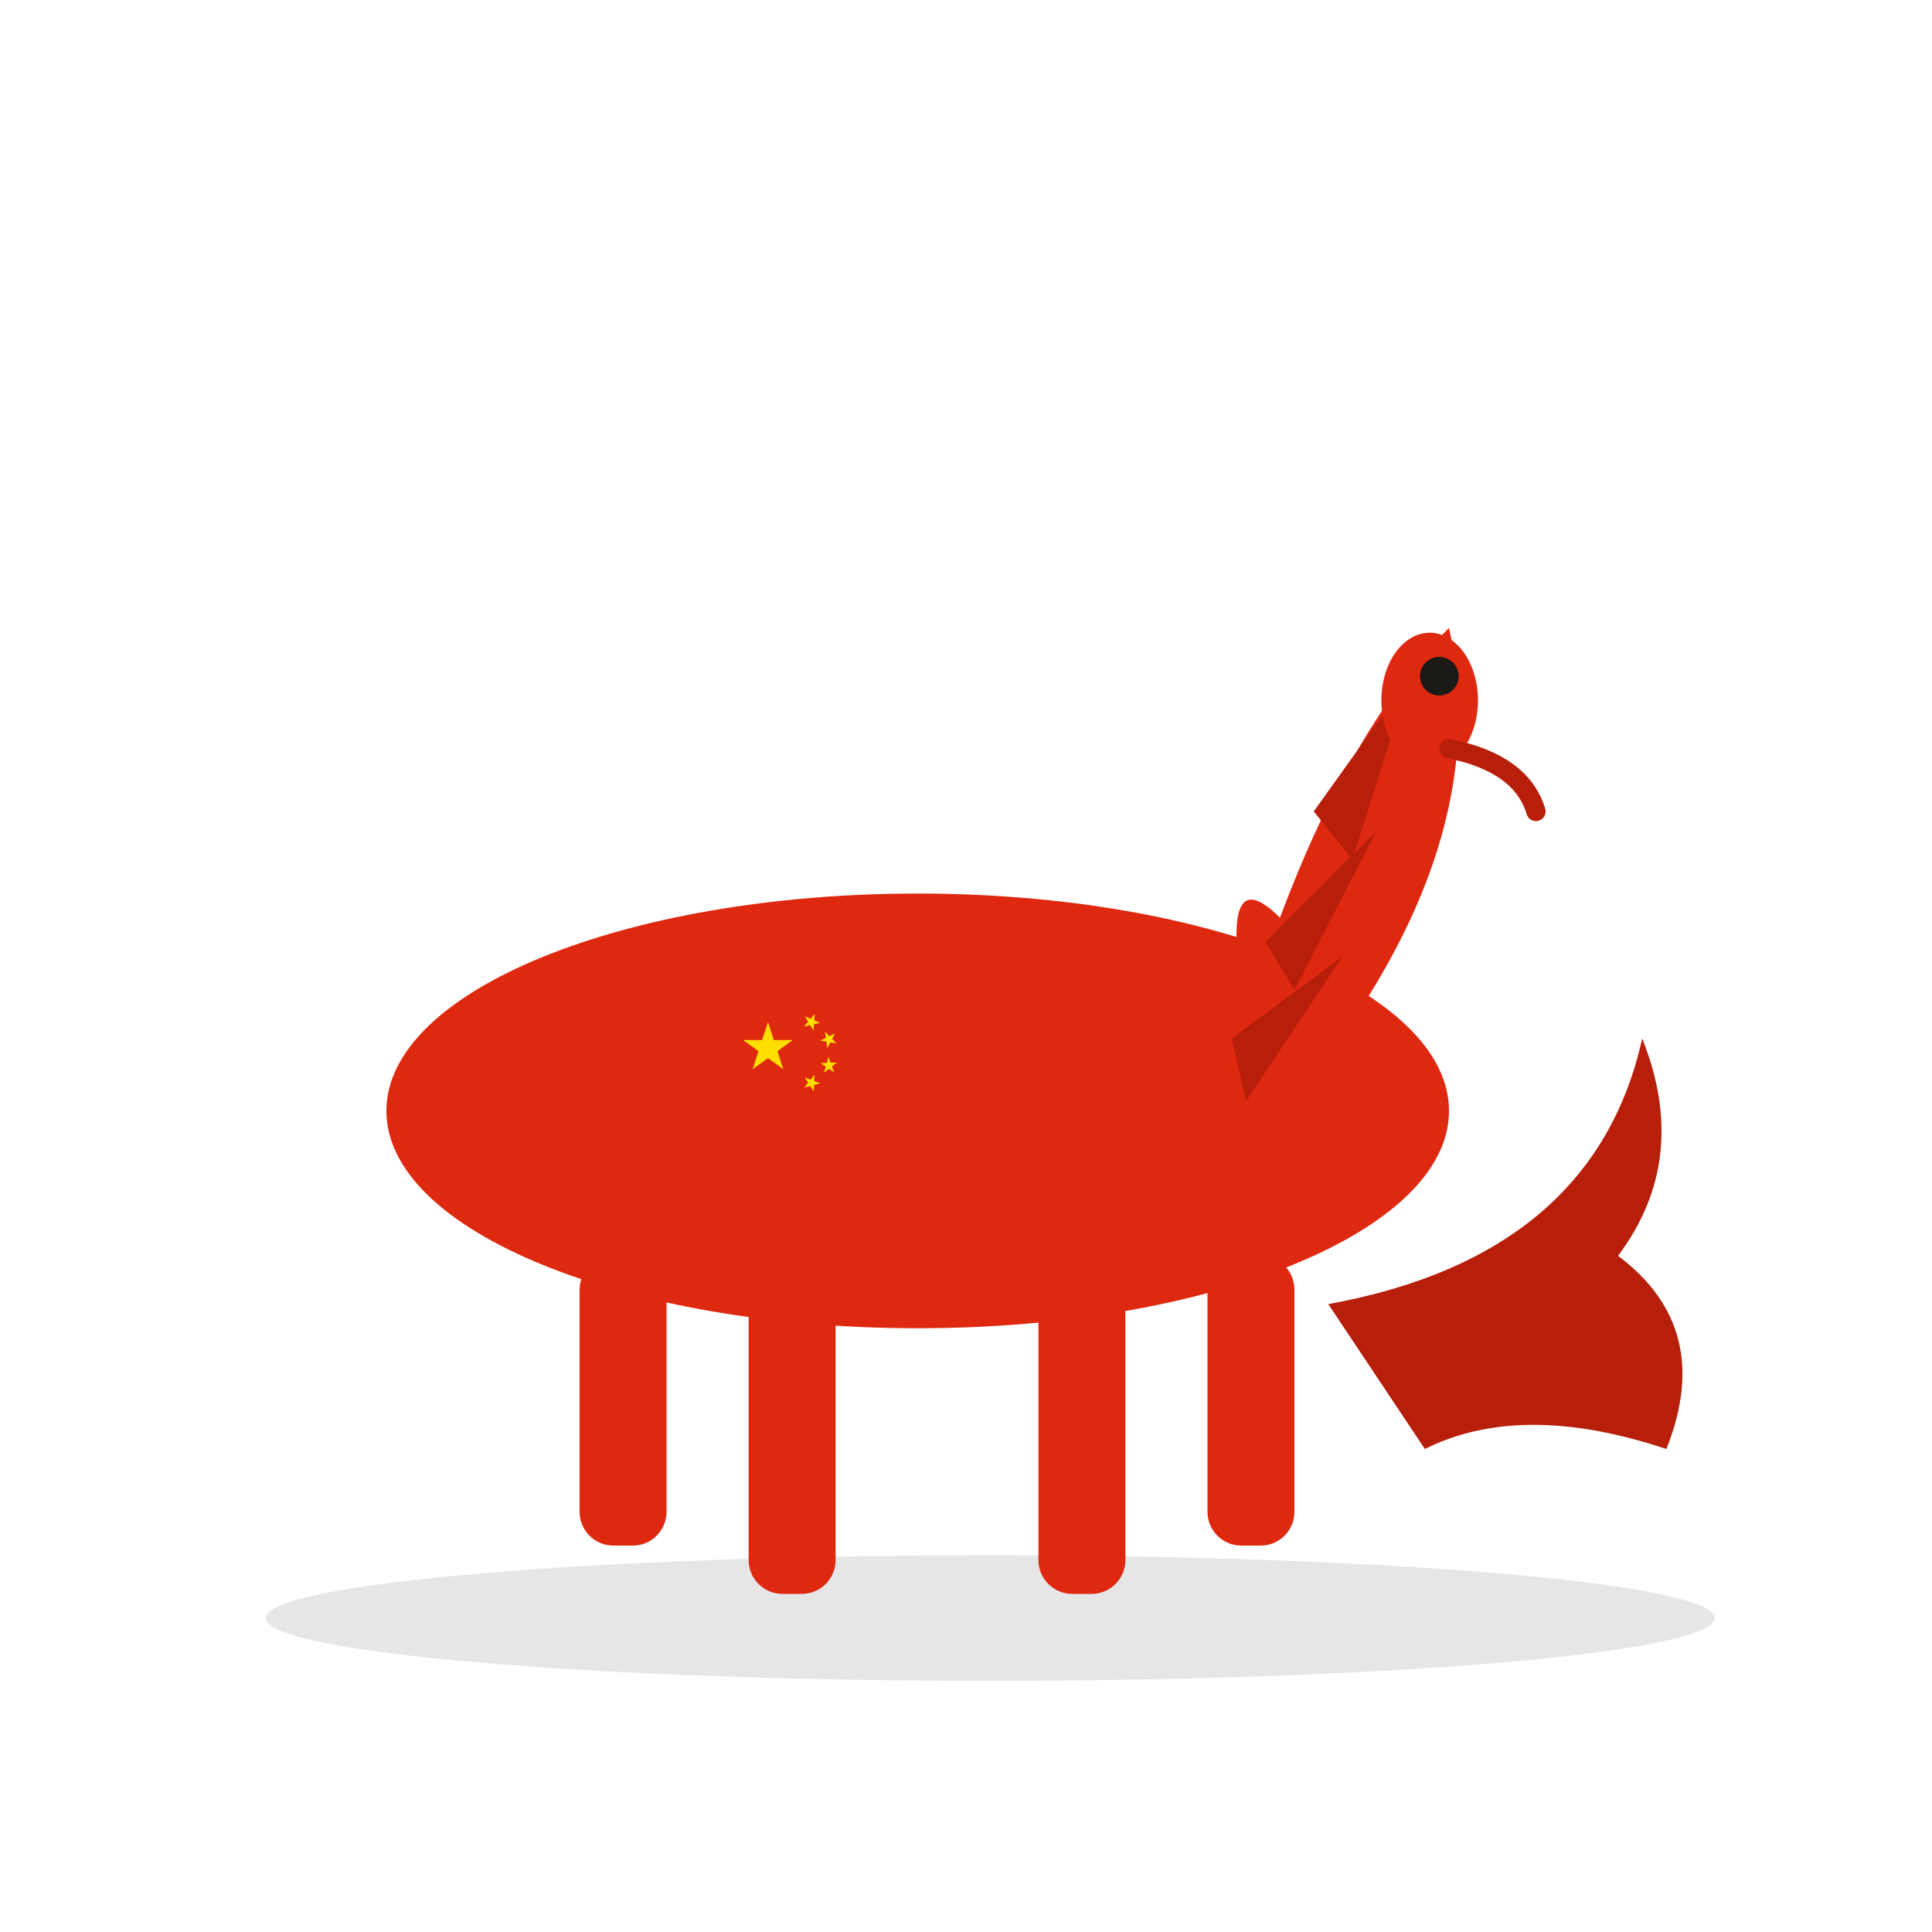
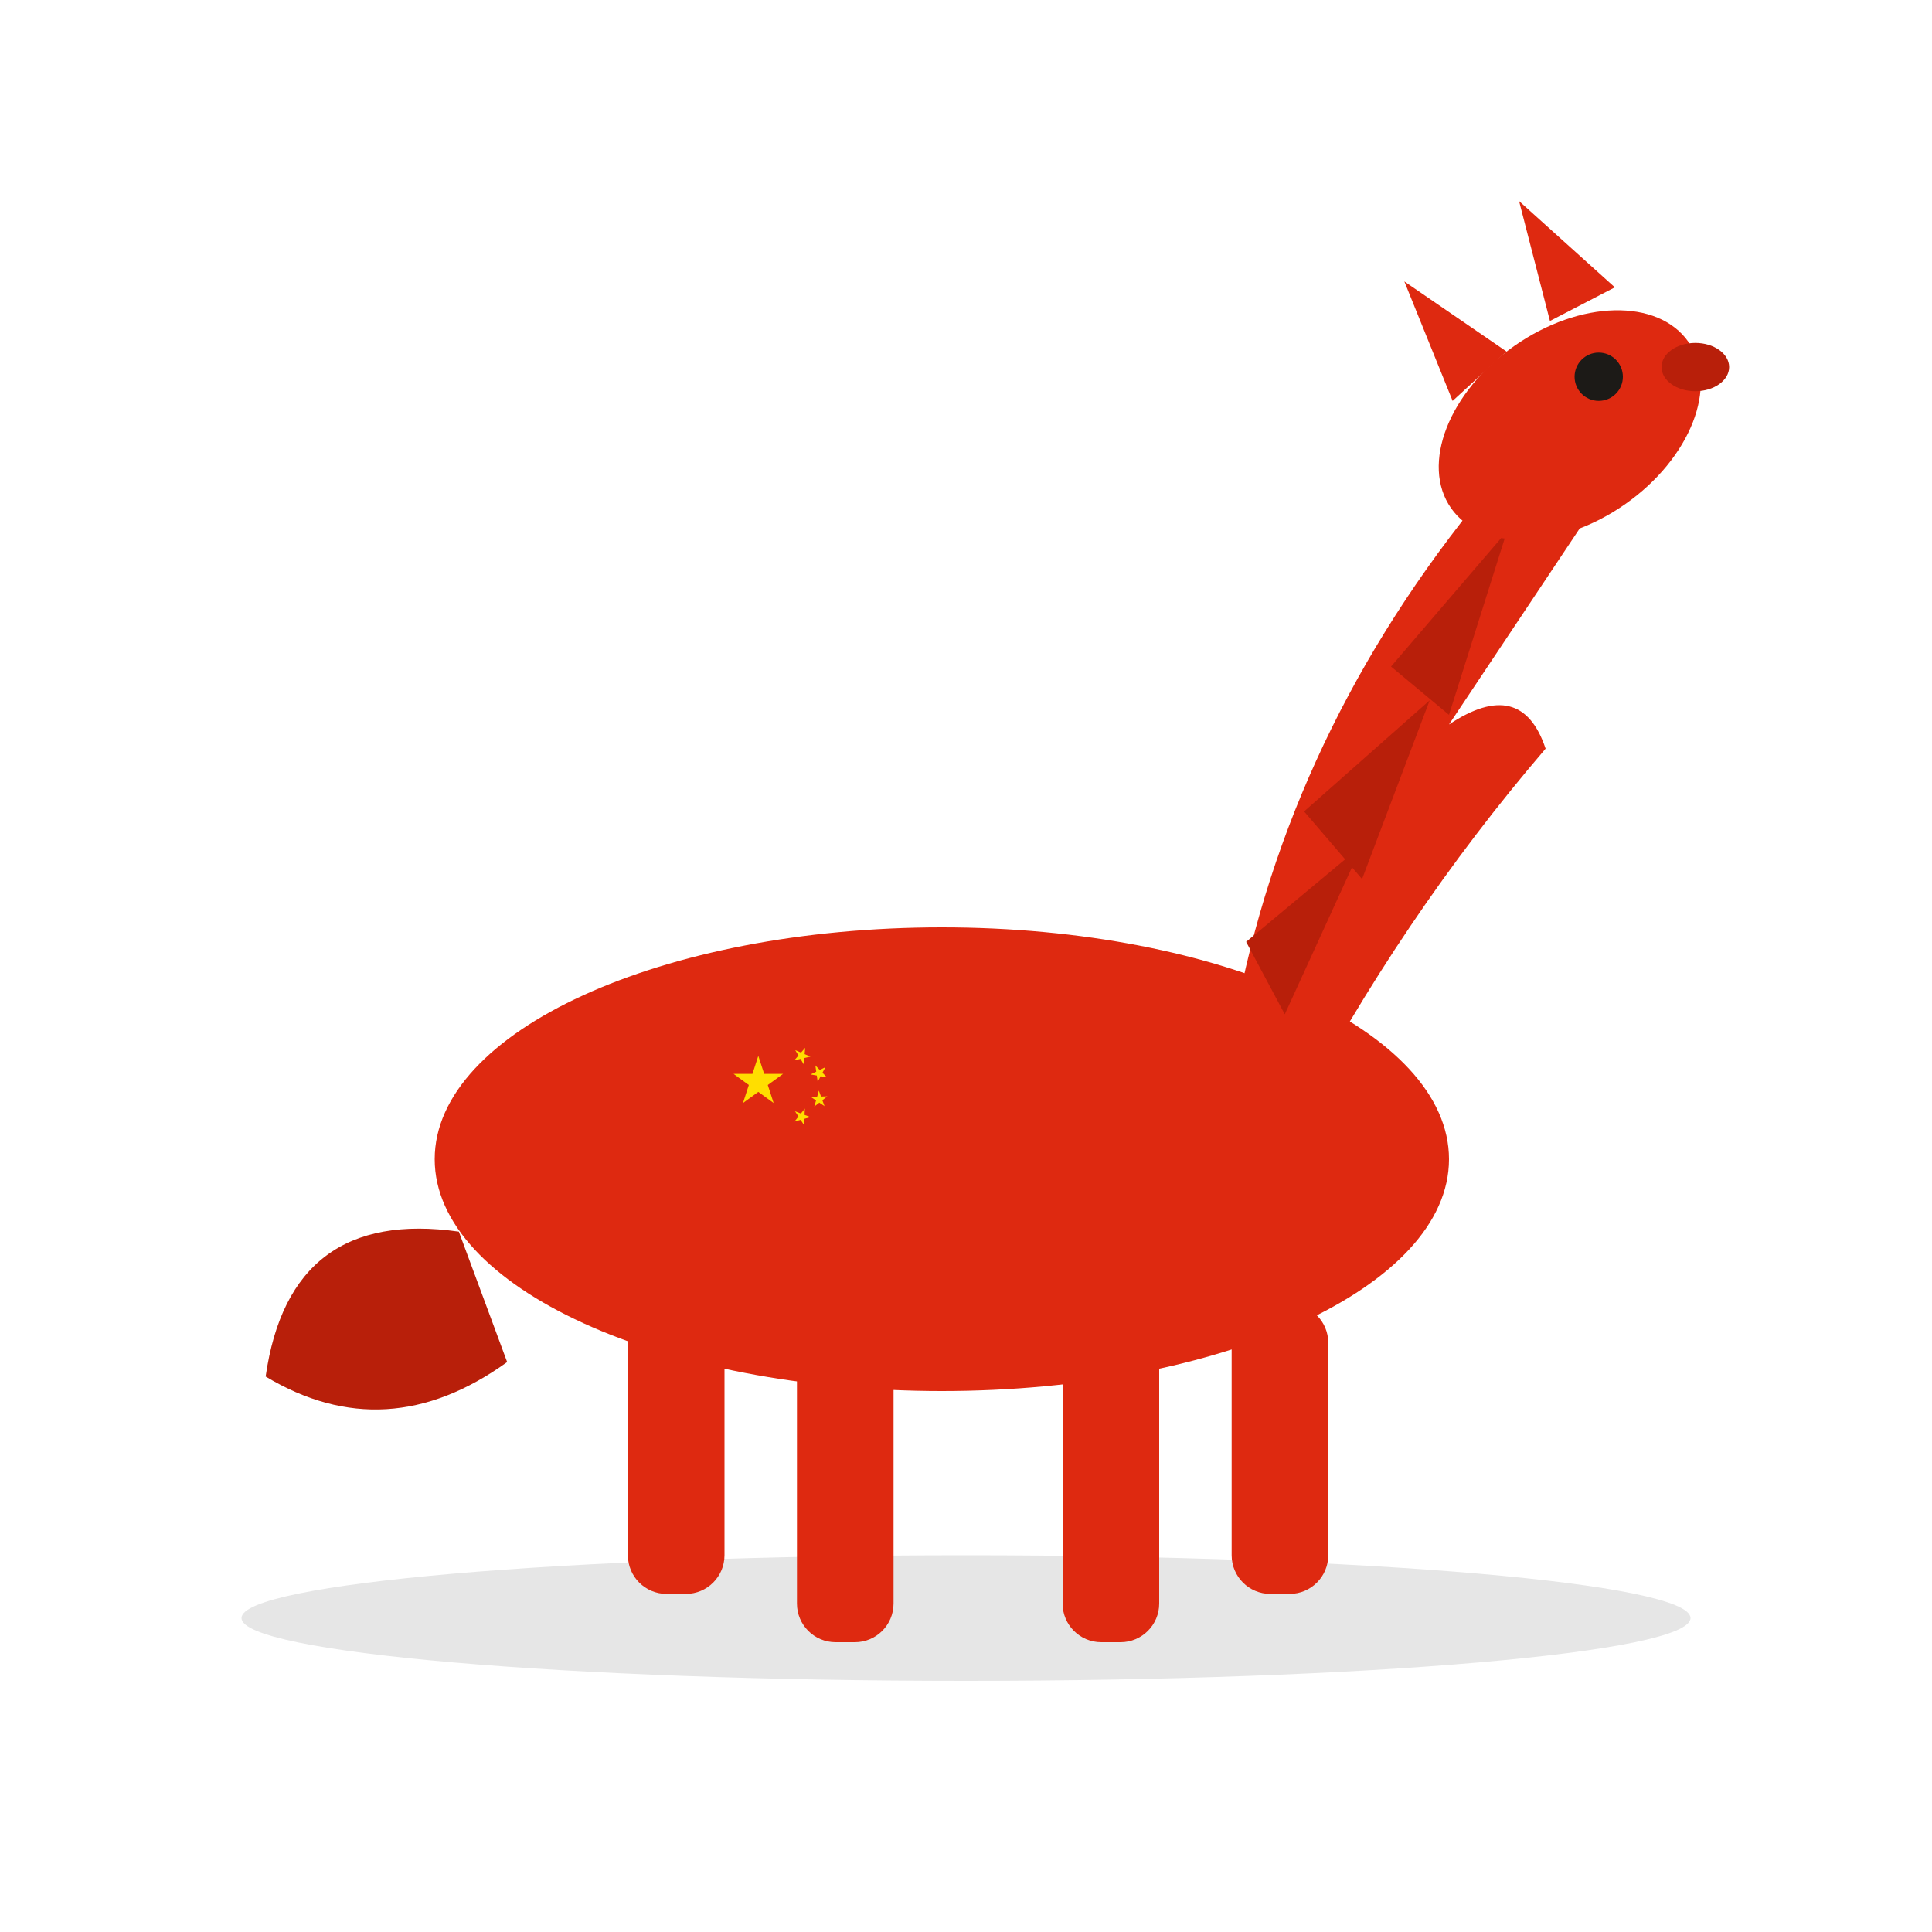
<svg xmlns="http://www.w3.org/2000/svg" viewBox="0 0 400 400" role="img" aria-labelledby="t">
  <defs>
    <g id="stars">
      <polygon points="5,2 5.673,4.073 7.853,4.073 6.09,5.354 6.763,7.427 5,6.146 3.237,7.427 3.91,5.354 2.147,4.073 4.327,4.073" />
      <polygon points="9.143,2.514 9.62,1.966 9.246,1.343 9.914,1.628 10.391,1.08 10.328,1.804 10.996,2.088 10.288,2.251 10.224,2.974 9.851,2.352" />
      <polygon points="11.01,4.141 11.662,3.821 11.56,3.102 12.066,3.624 12.718,3.304 12.378,3.946 12.884,4.468 12.168,4.343 11.829,4.985 11.726,4.266" />
      <polygon points="11.039,6.725 11.765,6.699 11.964,6.001 12.213,6.683 12.939,6.657 12.367,7.105 12.616,7.787 12.014,7.382 11.442,7.83 11.641,7.131" />
      <polygon points="9.219,8.375 9.899,8.632 10.353,8.064 10.319,8.79 10.999,9.046 10.298,9.239 10.264,9.964 9.865,9.357 9.165,9.55 9.618,8.982" />
    </g>
  </defs>
-   <ellipse cx="205" cy="335" rx="150" ry="13" fill="#000" opacity="0.1" />
-   <path d="M275,270 Q330,260 340,215 Q350,240 335,260 Q355,275 345,300 Q315,290 295,300 Z" fill="#b81f0a" />
-   <ellipse cx="190" cy="230" rx="110" ry="45" fill="#DE2910" />
-   <path d="M270,225 Q310,175 300,130 Q280,150 265,190 Q250,175 260,220 Z" fill="#DE2910" />
+   <ellipse cx="200" cy="335" rx="150" ry="13" fill="#000" opacity="0.1" />
+   <path d="M95,255 Q60,250 55,285 Q80,300 105,282 Z" fill="#b81f0a" />
+   <ellipse cx="195" cy="240" rx="105" ry="48" fill="#DE2910" />
+   <path d="M255,215 Q265,155 305,105 Q330,80 340,90 Q320,120 300,150 Q315,140 320,155 Q290,190 268,232 Z" fill="#DE2910" />
  <g fill="#b81f0a">
-     <polygon points="272,168 292,140 280,178" />
-     <polygon points="262,195 285,172 268,205" />
-     <polygon points="255,215 278,198 258,228" />
+     <polygon points="288,138 312,110 300,148" />
+     <polygon points="270,168 296,145 282,182" />
+     <polygon points="258,195 282,175 266,210" />
  </g>
-   <ellipse cx="296" cy="145" rx="10" ry="14" fill="#DE2910" />
-   <circle cx="298" cy="140" r="4" fill="#1c1a17" />
-   <path d="M300,155 Q315,158 318,168" stroke="#b81f0a" stroke-width="4" fill="none" stroke-linecap="round" />
+   <g transform="rotate(-35 325 88)">
+     <ellipse cx="325" cy="88" rx="30" ry="20" fill="#DE2910" />
+     <polygon points="308,70 314,44 323,68" fill="#DE2910" />
+     <polygon points="334,68 343,44 349,70" fill="#DE2910" />
+   </g>
+   <circle cx="331" cy="78" r="5" fill="#1c1a17" />
+   <ellipse cx="351" cy="76" rx="7" ry="5" fill="#b81f0a" />
  <g fill="#DE2910">
-     <rect x="120" y="260" width="18" height="60" rx="7" />
-     <rect x="155" y="265" width="18" height="65" rx="7" />
-     <rect x="215" y="265" width="18" height="65" rx="7" />
-     <rect x="250" y="260" width="18" height="60" rx="7" />
+     <rect x="130" y="270" width="20" height="60" rx="8" />
+     <rect x="165" y="275" width="20" height="65" rx="8" />
+     <rect x="220" y="275" width="20" height="65" rx="8" />
+     <rect x="255" y="270" width="20" height="60" rx="8" />
  </g>
-   <g transform="translate(150,208) scale(1.8)">
+   <g transform="translate(148,215) scale(1.8)">
    <use href="#stars" fill="#FFDE00" />
  </g>
</svg>
